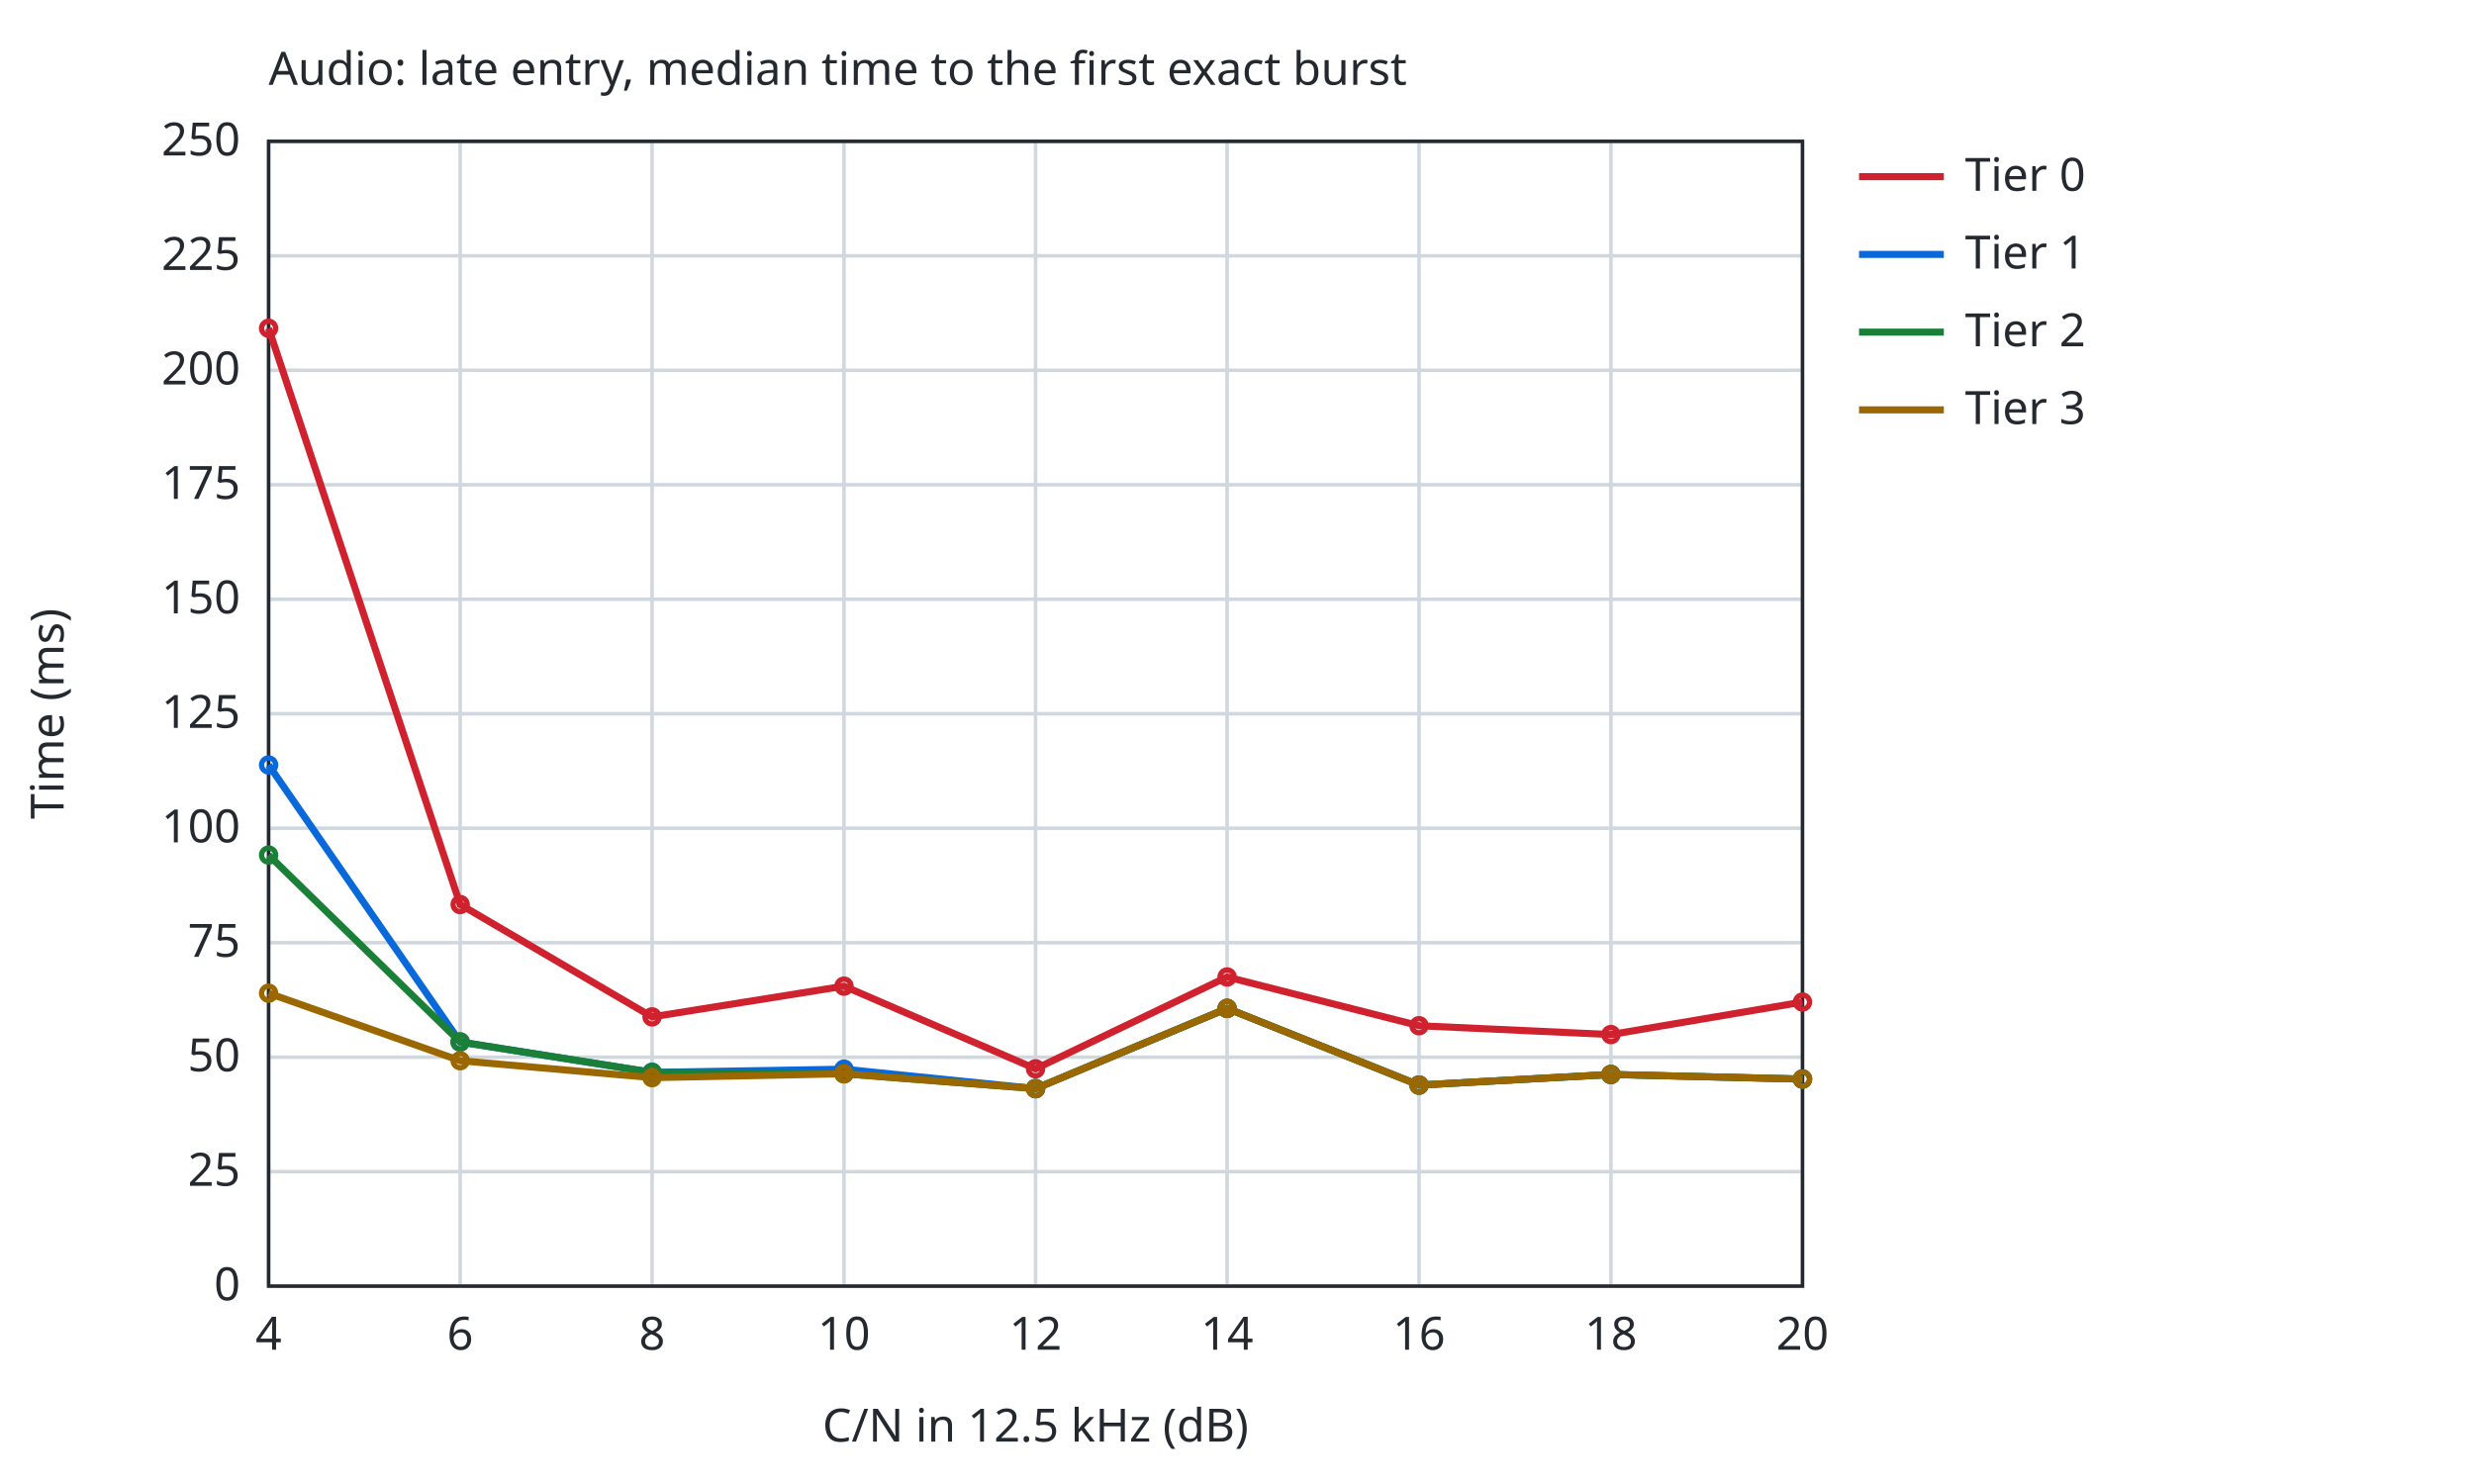
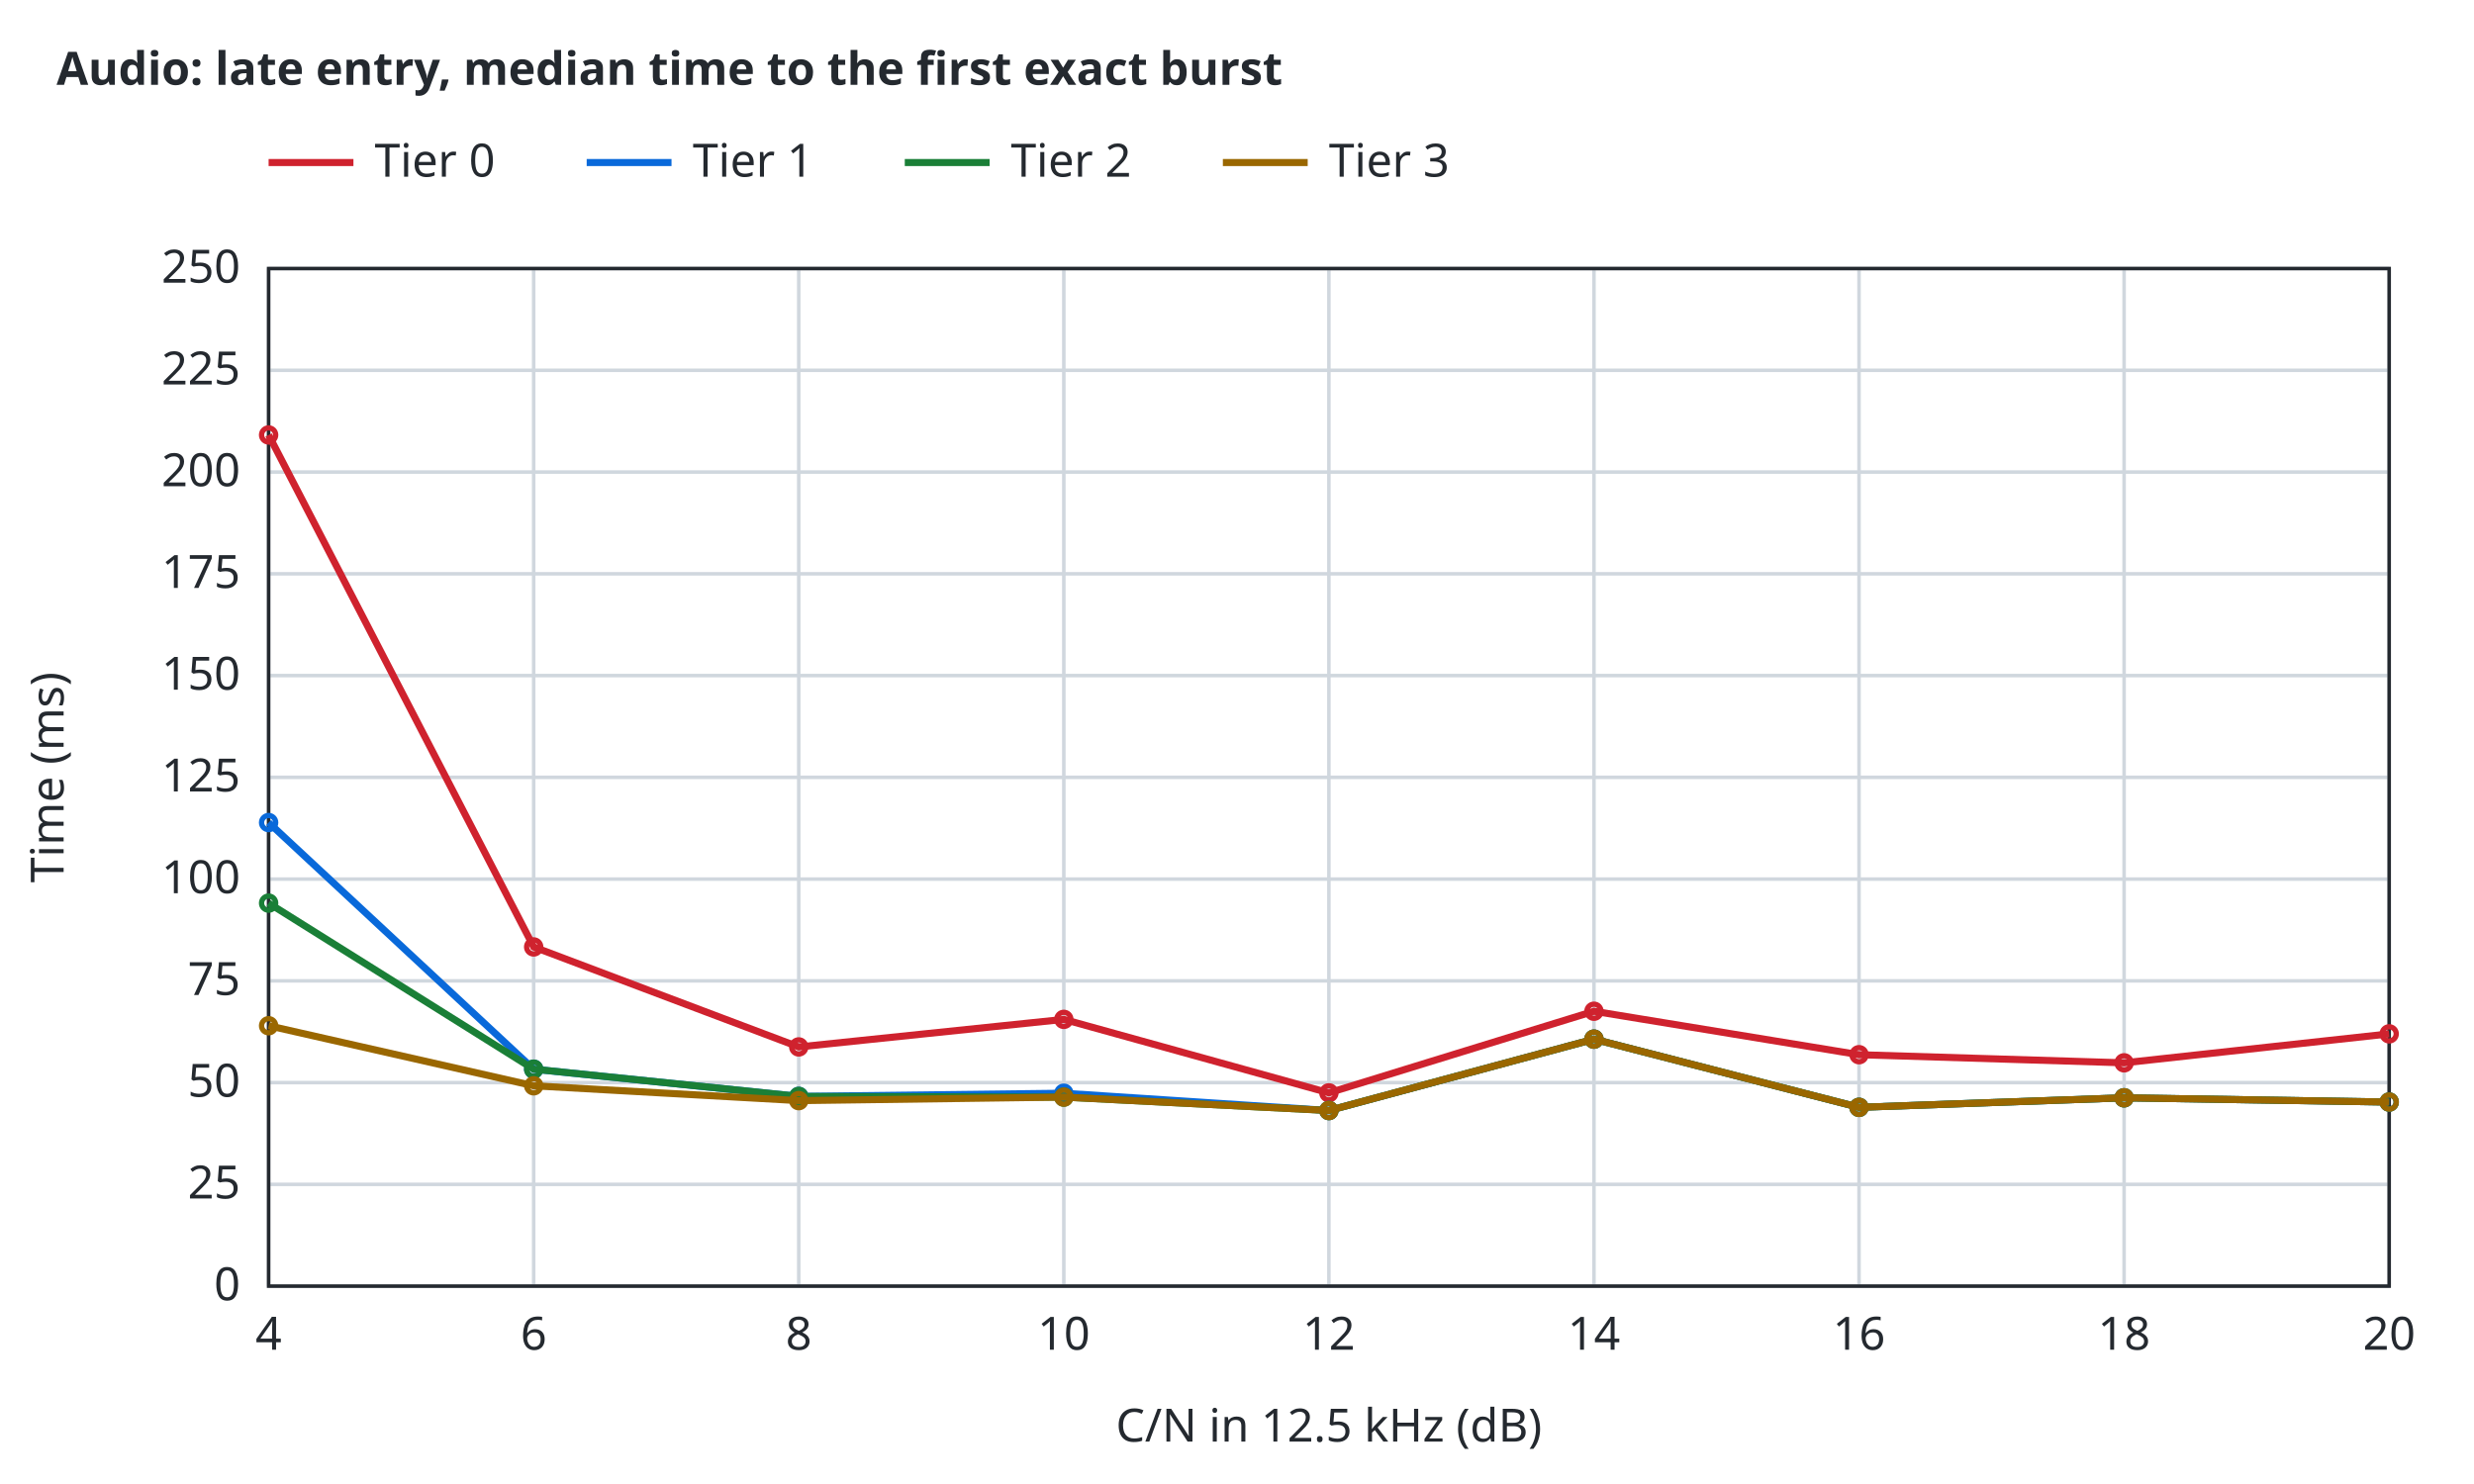
<svg xmlns="http://www.w3.org/2000/svg" width="700" height="420" viewBox="0 0 700 420">
-   <style>text{font-family:sans-serif;font-size:13px;fill:#24292f}.bg{fill:#ffffff}.ax{stroke:#24292f;stroke-width:1;fill:none}.gr{stroke:#d0d7de;stroke-width:1}.mi{stroke:#eaeef2;stroke-width:1}.r0{stroke:#6e7781}.r1{stroke:#bc4c00}.r2{stroke:#8250df}.r3{stroke:#1a7f37}.r4{stroke:#9a6700}.s1{stroke:#cf222e}.s2{stroke:#0969da}.s3{stroke:#1a7f37}.s4{stroke:#9a6700}.f1{fill:#cf222e}.f2{fill:#0969da}.f3{fill:#1a7f37}.f4{fill:#9a6700}.l{fill:none;stroke-width:2}.p{fill:none;stroke-width:1.5}.e{fill:none;stroke-width:1;stroke-opacity:.25}@media (prefers-color-scheme:dark){text{fill:#e6edf3}.bg{fill:#0d1117}.ax{stroke:#8b949e}.gr{stroke:#30363d}.mi{stroke:#21262d}.r0{stroke:#8b949e}.r1{stroke:#f0883e}.r2{stroke:#d2a8ff}.r3{stroke:#3fb950}.r4{stroke:#d29922}.s1{stroke:#ff7b72}.s2{stroke:#58a6ff}.s3{stroke:#3fb950}.s4{stroke:#d29922}.f1{fill:#ff7b72}.f2{fill:#58a6ff}.f3{fill:#3fb950}.f4{fill:#d29922}}</style>
+   <style>text{font-family:sans-serif;font-size:13px;fill:#24292f}.t{font-weight:600}.bg{fill:#ffffff}.ax{stroke:#24292f;stroke-width:1;fill:none}.gr{stroke:#d0d7de;stroke-width:1}.mi{stroke:#eaeef2;stroke-width:1}.r0{stroke:#6e7781}.r1{stroke:#bc4c00}.r2{stroke:#8250df}.r3{stroke:#1b7c83}.r4{stroke:#9a6700}.s1{stroke:#cf222e}.s2{stroke:#0969da}.s3{stroke:#1a7f37}.s4{stroke:#9a6700}.q0{fill:#6e7781}.q1{fill:#bc4c00}.q2{fill:#8250df}.f1{fill:#cf222e}.f2{fill:#0969da}.f3{fill:#1a7f37}.f4{fill:#9a6700}.l{fill:none;stroke-width:2}.p{fill:none;stroke-width:1.5}.e{fill:none;stroke-width:1;stroke-opacity:.25}@media (prefers-color-scheme:dark){text{fill:#e6edf3}.bg{fill:#0d1117}.ax{stroke:#8b949e}.gr{stroke:#30363d}.mi{stroke:#21262d}.r0{stroke:#8b949e}.r1{stroke:#f0883e}.r2{stroke:#d2a8ff}.r3{stroke:#39c5cf}.r4{stroke:#d29922}.s1{stroke:#ff7b72}.s2{stroke:#58a6ff}.s3{stroke:#3fb950}.s4{stroke:#d29922}.q0{fill:#8b949e}.q1{fill:#f0883e}.q2{fill:#d2a8ff}.f1{fill:#ff7b72}.f2{fill:#58a6ff}.f3{fill:#3fb950}.f4{fill:#d29922}}</style>
  <rect class="bg" width="100%" height="100%" />
-   <text x="76.0" y="24">Audio: late entry, median time to the first exact burst</text>
-   <line class="gr" x1="76.0" y1="364.0" x2="76.0" y2="40.0" />
+   <text class="t" x="16" y="24">Audio: late entry, median time to the first exact burst</text>
+   <line class="gr" x1="76.0" y1="364.0" x2="76.0" y2="76.0" />
  <text x="76.0" y="382.0" text-anchor="middle">4</text>
-   <line class="gr" x1="130.2" y1="364.0" x2="130.2" y2="40.0" />
-   <text x="130.2" y="382.0" text-anchor="middle">6</text>
-   <line class="gr" x1="184.5" y1="364.0" x2="184.5" y2="40.0" />
-   <text x="184.5" y="382.0" text-anchor="middle">8</text>
-   <line class="gr" x1="238.8" y1="364.0" x2="238.8" y2="40.0" />
-   <text x="238.8" y="382.0" text-anchor="middle">10</text>
-   <line class="gr" x1="293.0" y1="364.0" x2="293.0" y2="40.0" />
-   <text x="293.0" y="382.0" text-anchor="middle">12</text>
-   <line class="gr" x1="347.2" y1="364.0" x2="347.2" y2="40.0" />
-   <text x="347.2" y="382.0" text-anchor="middle">14</text>
-   <line class="gr" x1="401.5" y1="364.0" x2="401.5" y2="40.0" />
-   <text x="401.5" y="382.0" text-anchor="middle">16</text>
-   <line class="gr" x1="455.8" y1="364.0" x2="455.8" y2="40.0" />
-   <text x="455.8" y="382.0" text-anchor="middle">18</text>
-   <line class="gr" x1="510.0" y1="364.0" x2="510.0" y2="40.0" />
-   <text x="510.0" y="382.0" text-anchor="middle">20</text>
-   <line class="gr" x1="76.0" y1="364.0" x2="510.0" y2="364.0" />
+   <line class="gr" x1="151.0" y1="364.0" x2="151.0" y2="76.0" />
+   <text x="151.0" y="382.0" text-anchor="middle">6</text>
+   <line class="gr" x1="226.0" y1="364.0" x2="226.0" y2="76.0" />
+   <text x="226.0" y="382.0" text-anchor="middle">8</text>
+   <line class="gr" x1="301.0" y1="364.0" x2="301.0" y2="76.0" />
+   <text x="301.0" y="382.0" text-anchor="middle">10</text>
+   <line class="gr" x1="376.0" y1="364.0" x2="376.0" y2="76.0" />
+   <text x="376.0" y="382.0" text-anchor="middle">12</text>
+   <line class="gr" x1="451.0" y1="364.0" x2="451.0" y2="76.0" />
+   <text x="451.0" y="382.0" text-anchor="middle">14</text>
+   <line class="gr" x1="526.0" y1="364.0" x2="526.0" y2="76.0" />
+   <text x="526.0" y="382.0" text-anchor="middle">16</text>
+   <line class="gr" x1="601.0" y1="364.0" x2="601.0" y2="76.0" />
+   <text x="601.0" y="382.0" text-anchor="middle">18</text>
+   <line class="gr" x1="676.0" y1="364.0" x2="676.0" y2="76.0" />
+   <text x="676.0" y="382.0" text-anchor="middle">20</text>
+   <line class="gr" x1="76.0" y1="364.0" x2="676.0" y2="364.0" />
  <text x="68.0" y="368.0" text-anchor="end">0</text>
-   <line class="gr" x1="76.0" y1="331.6" x2="510.0" y2="331.6" />
-   <text x="68.0" y="335.6" text-anchor="end">25</text>
-   <line class="gr" x1="76.0" y1="299.2" x2="510.0" y2="299.2" />
-   <text x="68.0" y="303.2" text-anchor="end">50</text>
-   <line class="gr" x1="76.0" y1="266.8" x2="510.0" y2="266.8" />
-   <text x="68.0" y="270.8" text-anchor="end">75</text>
-   <line class="gr" x1="76.0" y1="234.4" x2="510.0" y2="234.4" />
-   <text x="68.0" y="238.4" text-anchor="end">100</text>
-   <line class="gr" x1="76.0" y1="202.0" x2="510.0" y2="202.0" />
-   <text x="68.0" y="206.0" text-anchor="end">125</text>
-   <line class="gr" x1="76.0" y1="169.6" x2="510.0" y2="169.6" />
-   <text x="68.0" y="173.6" text-anchor="end">150</text>
-   <line class="gr" x1="76.0" y1="137.2" x2="510.0" y2="137.2" />
-   <text x="68.0" y="141.2" text-anchor="end">175</text>
-   <line class="gr" x1="76.0" y1="104.8" x2="510.0" y2="104.8" />
-   <text x="68.0" y="108.8" text-anchor="end">200</text>
-   <line class="gr" x1="76.0" y1="72.4" x2="510.0" y2="72.4" />
-   <text x="68.0" y="76.4" text-anchor="end">225</text>
-   <line class="gr" x1="76.0" y1="40.0" x2="510.0" y2="40.0" />
-   <text x="68.0" y="44.0" text-anchor="end">250</text>
-   <rect class="ax" x="76.0" y="40.0" width="434.0" height="324.0" />
-   <text x="293.0" y="408.0" text-anchor="middle">C/N in 12.5 kHz (dB)</text>
-   <text x="18" y="202.0" text-anchor="middle" transform="rotate(-90 18 202.0)">Time (ms)</text>
-   <path class="l s1" d="M76.0,92.9 L130.2,256.0 L184.5,287.8 L238.8,279.1 L293.0,302.5 L347.2,276.5 L401.5,290.3 L455.8,292.8 L510.0,283.6" />
-   <circle class="p s1" cx="76.0" cy="92.9" r="2" />
-   <circle class="p s1" cx="130.2" cy="256.0" r="2" />
-   <circle class="p s1" cx="184.5" cy="287.8" r="2" />
-   <circle class="p s1" cx="238.8" cy="279.1" r="2" />
-   <circle class="p s1" cx="293.0" cy="302.5" r="2" />
-   <circle class="p s1" cx="347.2" cy="276.5" r="2" />
-   <circle class="p s1" cx="401.5" cy="290.3" r="2" />
-   <circle class="p s1" cx="455.8" cy="292.8" r="2" />
-   <circle class="p s1" cx="510.0" cy="283.6" r="2" />
-   <line class="l s1" x1="526.0" y1="50.0" x2="550.0" y2="50.0" />
-   <text x="556.0" y="54.0">Tier 0</text>
-   <path class="l s2" d="M76.0,216.5 L130.2,294.9 L184.5,303.5 L238.8,302.6 L293.0,308.1 L347.2,285.4 L401.5,307.1 L455.8,304.1 L510.0,305.4" />
-   <circle class="p s2" cx="76.0" cy="216.5" r="2" />
-   <circle class="p s2" cx="130.2" cy="294.9" r="2" />
-   <circle class="p s2" cx="184.5" cy="303.5" r="2" />
-   <circle class="p s2" cx="238.8" cy="302.6" r="2" />
-   <circle class="p s2" cx="293.0" cy="308.1" r="2" />
-   <circle class="p s2" cx="347.2" cy="285.4" r="2" />
-   <circle class="p s2" cx="401.5" cy="307.1" r="2" />
-   <circle class="p s2" cx="455.8" cy="304.1" r="2" />
-   <circle class="p s2" cx="510.0" cy="305.4" r="2" />
-   <line class="l s2" x1="526.0" y1="72.0" x2="550.0" y2="72.0" />
-   <text x="556.0" y="76.0">Tier 1</text>
-   <path class="l s3" d="M76.0,242.0 L130.2,294.9 L184.5,303.5 L238.8,303.9 L293.0,308.1 L347.2,285.4 L401.5,307.1 L455.8,304.1 L510.0,305.4" />
-   <circle class="p s3" cx="76.0" cy="242.0" r="2" />
-   <circle class="p s3" cx="130.2" cy="294.9" r="2" />
-   <circle class="p s3" cx="184.5" cy="303.5" r="2" />
-   <circle class="p s3" cx="238.8" cy="303.9" r="2" />
-   <circle class="p s3" cx="293.0" cy="308.1" r="2" />
-   <circle class="p s3" cx="347.2" cy="285.4" r="2" />
-   <circle class="p s3" cx="401.5" cy="307.1" r="2" />
-   <circle class="p s3" cx="455.8" cy="304.1" r="2" />
-   <circle class="p s3" cx="510.0" cy="305.4" r="2" />
-   <line class="l s3" x1="526.0" y1="94.0" x2="550.0" y2="94.0" />
-   <text x="556.0" y="98.0">Tier 2</text>
-   <path class="l s4" d="M76.0,281.1 L130.2,300.2 L184.5,305.0 L238.8,303.9 L293.0,308.1 L347.2,285.4 L401.5,307.1 L455.8,304.1 L510.0,305.4" />
-   <circle class="p s4" cx="76.0" cy="281.1" r="2" />
-   <circle class="p s4" cx="130.2" cy="300.2" r="2" />
-   <circle class="p s4" cx="184.5" cy="305.0" r="2" />
-   <circle class="p s4" cx="238.8" cy="303.9" r="2" />
-   <circle class="p s4" cx="293.0" cy="308.1" r="2" />
-   <circle class="p s4" cx="347.2" cy="285.4" r="2" />
-   <circle class="p s4" cx="401.5" cy="307.1" r="2" />
-   <circle class="p s4" cx="455.8" cy="304.1" r="2" />
-   <circle class="p s4" cx="510.0" cy="305.4" r="2" />
-   <line class="l s4" x1="526.0" y1="116.0" x2="550.0" y2="116.0" />
-   <text x="556.0" y="120.0">Tier 3</text>
+   <line class="gr" x1="76.0" y1="335.2" x2="676.0" y2="335.2" />
+   <text x="68.0" y="339.2" text-anchor="end">25</text>
+   <line class="gr" x1="76.0" y1="306.4" x2="676.0" y2="306.4" />
+   <text x="68.0" y="310.4" text-anchor="end">50</text>
+   <line class="gr" x1="76.0" y1="277.6" x2="676.0" y2="277.6" />
+   <text x="68.0" y="281.6" text-anchor="end">75</text>
+   <line class="gr" x1="76.0" y1="248.8" x2="676.0" y2="248.8" />
+   <text x="68.0" y="252.8" text-anchor="end">100</text>
+   <line class="gr" x1="76.0" y1="220.0" x2="676.0" y2="220.0" />
+   <text x="68.0" y="224.0" text-anchor="end">125</text>
+   <line class="gr" x1="76.0" y1="191.2" x2="676.0" y2="191.2" />
+   <text x="68.0" y="195.2" text-anchor="end">150</text>
+   <line class="gr" x1="76.0" y1="162.4" x2="676.0" y2="162.4" />
+   <text x="68.0" y="166.4" text-anchor="end">175</text>
+   <line class="gr" x1="76.0" y1="133.6" x2="676.0" y2="133.6" />
+   <text x="68.0" y="137.6" text-anchor="end">200</text>
+   <line class="gr" x1="76.0" y1="104.8" x2="676.0" y2="104.8" />
+   <text x="68.0" y="108.8" text-anchor="end">225</text>
+   <line class="gr" x1="76.0" y1="76.0" x2="676.0" y2="76.0" />
+   <text x="68.0" y="80.0" text-anchor="end">250</text>
+   <rect class="ax" x="76.0" y="76.0" width="600.0" height="288.0" />
+   <text x="376.0" y="408.0" text-anchor="middle">C/N in 12.5 kHz (dB)</text>
+   <text x="18" y="220.0" text-anchor="middle" transform="rotate(-90 18 220.0)">Time (ms)</text>
+   <path class="l s1" d="M76.0,123.1 L151.0,268.0 L226.0,296.3 L301.0,288.5 L376.0,309.3 L451.0,286.2 L526.0,298.5 L601.0,300.8 L676.0,292.6" />
+   <circle class="p s1" cx="76.0" cy="123.1" r="2" />
+   <circle class="p s1" cx="151.0" cy="268.0" r="2" />
+   <circle class="p s1" cx="226.0" cy="296.3" r="2" />
+   <circle class="p s1" cx="301.0" cy="288.5" r="2" />
+   <circle class="p s1" cx="376.0" cy="309.3" r="2" />
+   <circle class="p s1" cx="451.0" cy="286.2" r="2" />
+   <circle class="p s1" cx="526.0" cy="298.5" r="2" />
+   <circle class="p s1" cx="601.0" cy="300.8" r="2" />
+   <circle class="p s1" cx="676.0" cy="292.6" r="2" />
+   <path class="l s2" d="M76.0,232.8 L151.0,302.6 L226.0,310.3 L301.0,309.4 L376.0,314.3 L451.0,294.1 L526.0,313.4 L601.0,310.7 L676.0,311.9" />
+   <circle class="p s2" cx="76.0" cy="232.8" r="2" />
+   <circle class="p s2" cx="151.0" cy="302.6" r="2" />
+   <circle class="p s2" cx="226.0" cy="310.3" r="2" />
+   <circle class="p s2" cx="301.0" cy="309.4" r="2" />
+   <circle class="p s2" cx="376.0" cy="314.3" r="2" />
+   <circle class="p s2" cx="451.0" cy="294.1" r="2" />
+   <circle class="p s2" cx="526.0" cy="313.4" r="2" />
+   <circle class="p s2" cx="601.0" cy="310.7" r="2" />
+   <circle class="p s2" cx="676.0" cy="311.9" r="2" />
+   <path class="l s3" d="M76.0,255.6 L151.0,302.6 L226.0,310.3 L301.0,310.5 L376.0,314.3 L451.0,294.1 L526.0,313.4 L601.0,310.7 L676.0,311.9" />
+   <circle class="p s3" cx="76.0" cy="255.6" r="2" />
+   <circle class="p s3" cx="151.0" cy="302.6" r="2" />
+   <circle class="p s3" cx="226.0" cy="310.3" r="2" />
+   <circle class="p s3" cx="301.0" cy="310.5" r="2" />
+   <circle class="p s3" cx="376.0" cy="314.3" r="2" />
+   <circle class="p s3" cx="451.0" cy="294.1" r="2" />
+   <circle class="p s3" cx="526.0" cy="313.4" r="2" />
+   <circle class="p s3" cx="601.0" cy="310.7" r="2" />
+   <circle class="p s3" cx="676.0" cy="311.9" r="2" />
+   <path class="l s4" d="M76.0,290.3 L151.0,307.3 L226.0,311.5 L301.0,310.5 L376.0,314.3 L451.0,294.1 L526.0,313.4 L601.0,310.7 L676.0,311.9" />
+   <circle class="p s4" cx="76.0" cy="290.3" r="2" />
+   <circle class="p s4" cx="151.0" cy="307.3" r="2" />
+   <circle class="p s4" cx="226.0" cy="311.5" r="2" />
+   <circle class="p s4" cx="301.0" cy="310.5" r="2" />
+   <circle class="p s4" cx="376.0" cy="314.3" r="2" />
+   <circle class="p s4" cx="451.0" cy="294.1" r="2" />
+   <circle class="p s4" cx="526.0" cy="313.4" r="2" />
+   <circle class="p s4" cx="601.0" cy="310.7" r="2" />
+   <circle class="p s4" cx="676.0" cy="311.9" r="2" />
+   <line class="l s1" x1="76.0" y1="46.0" x2="100.0" y2="46.0" />
+   <text x="106.0" y="50.0">Tier 0</text>
+   <line class="l s2" x1="166.0" y1="46.0" x2="190.0" y2="46.0" />
+   <text x="196.0" y="50.0">Tier 1</text>
+   <line class="l s3" x1="256.0" y1="46.0" x2="280.0" y2="46.0" />
+   <text x="286.0" y="50.0">Tier 2</text>
+   <line class="l s4" x1="346.0" y1="46.0" x2="370.0" y2="46.0" />
+   <text x="376.0" y="50.0">Tier 3</text>
</svg>
